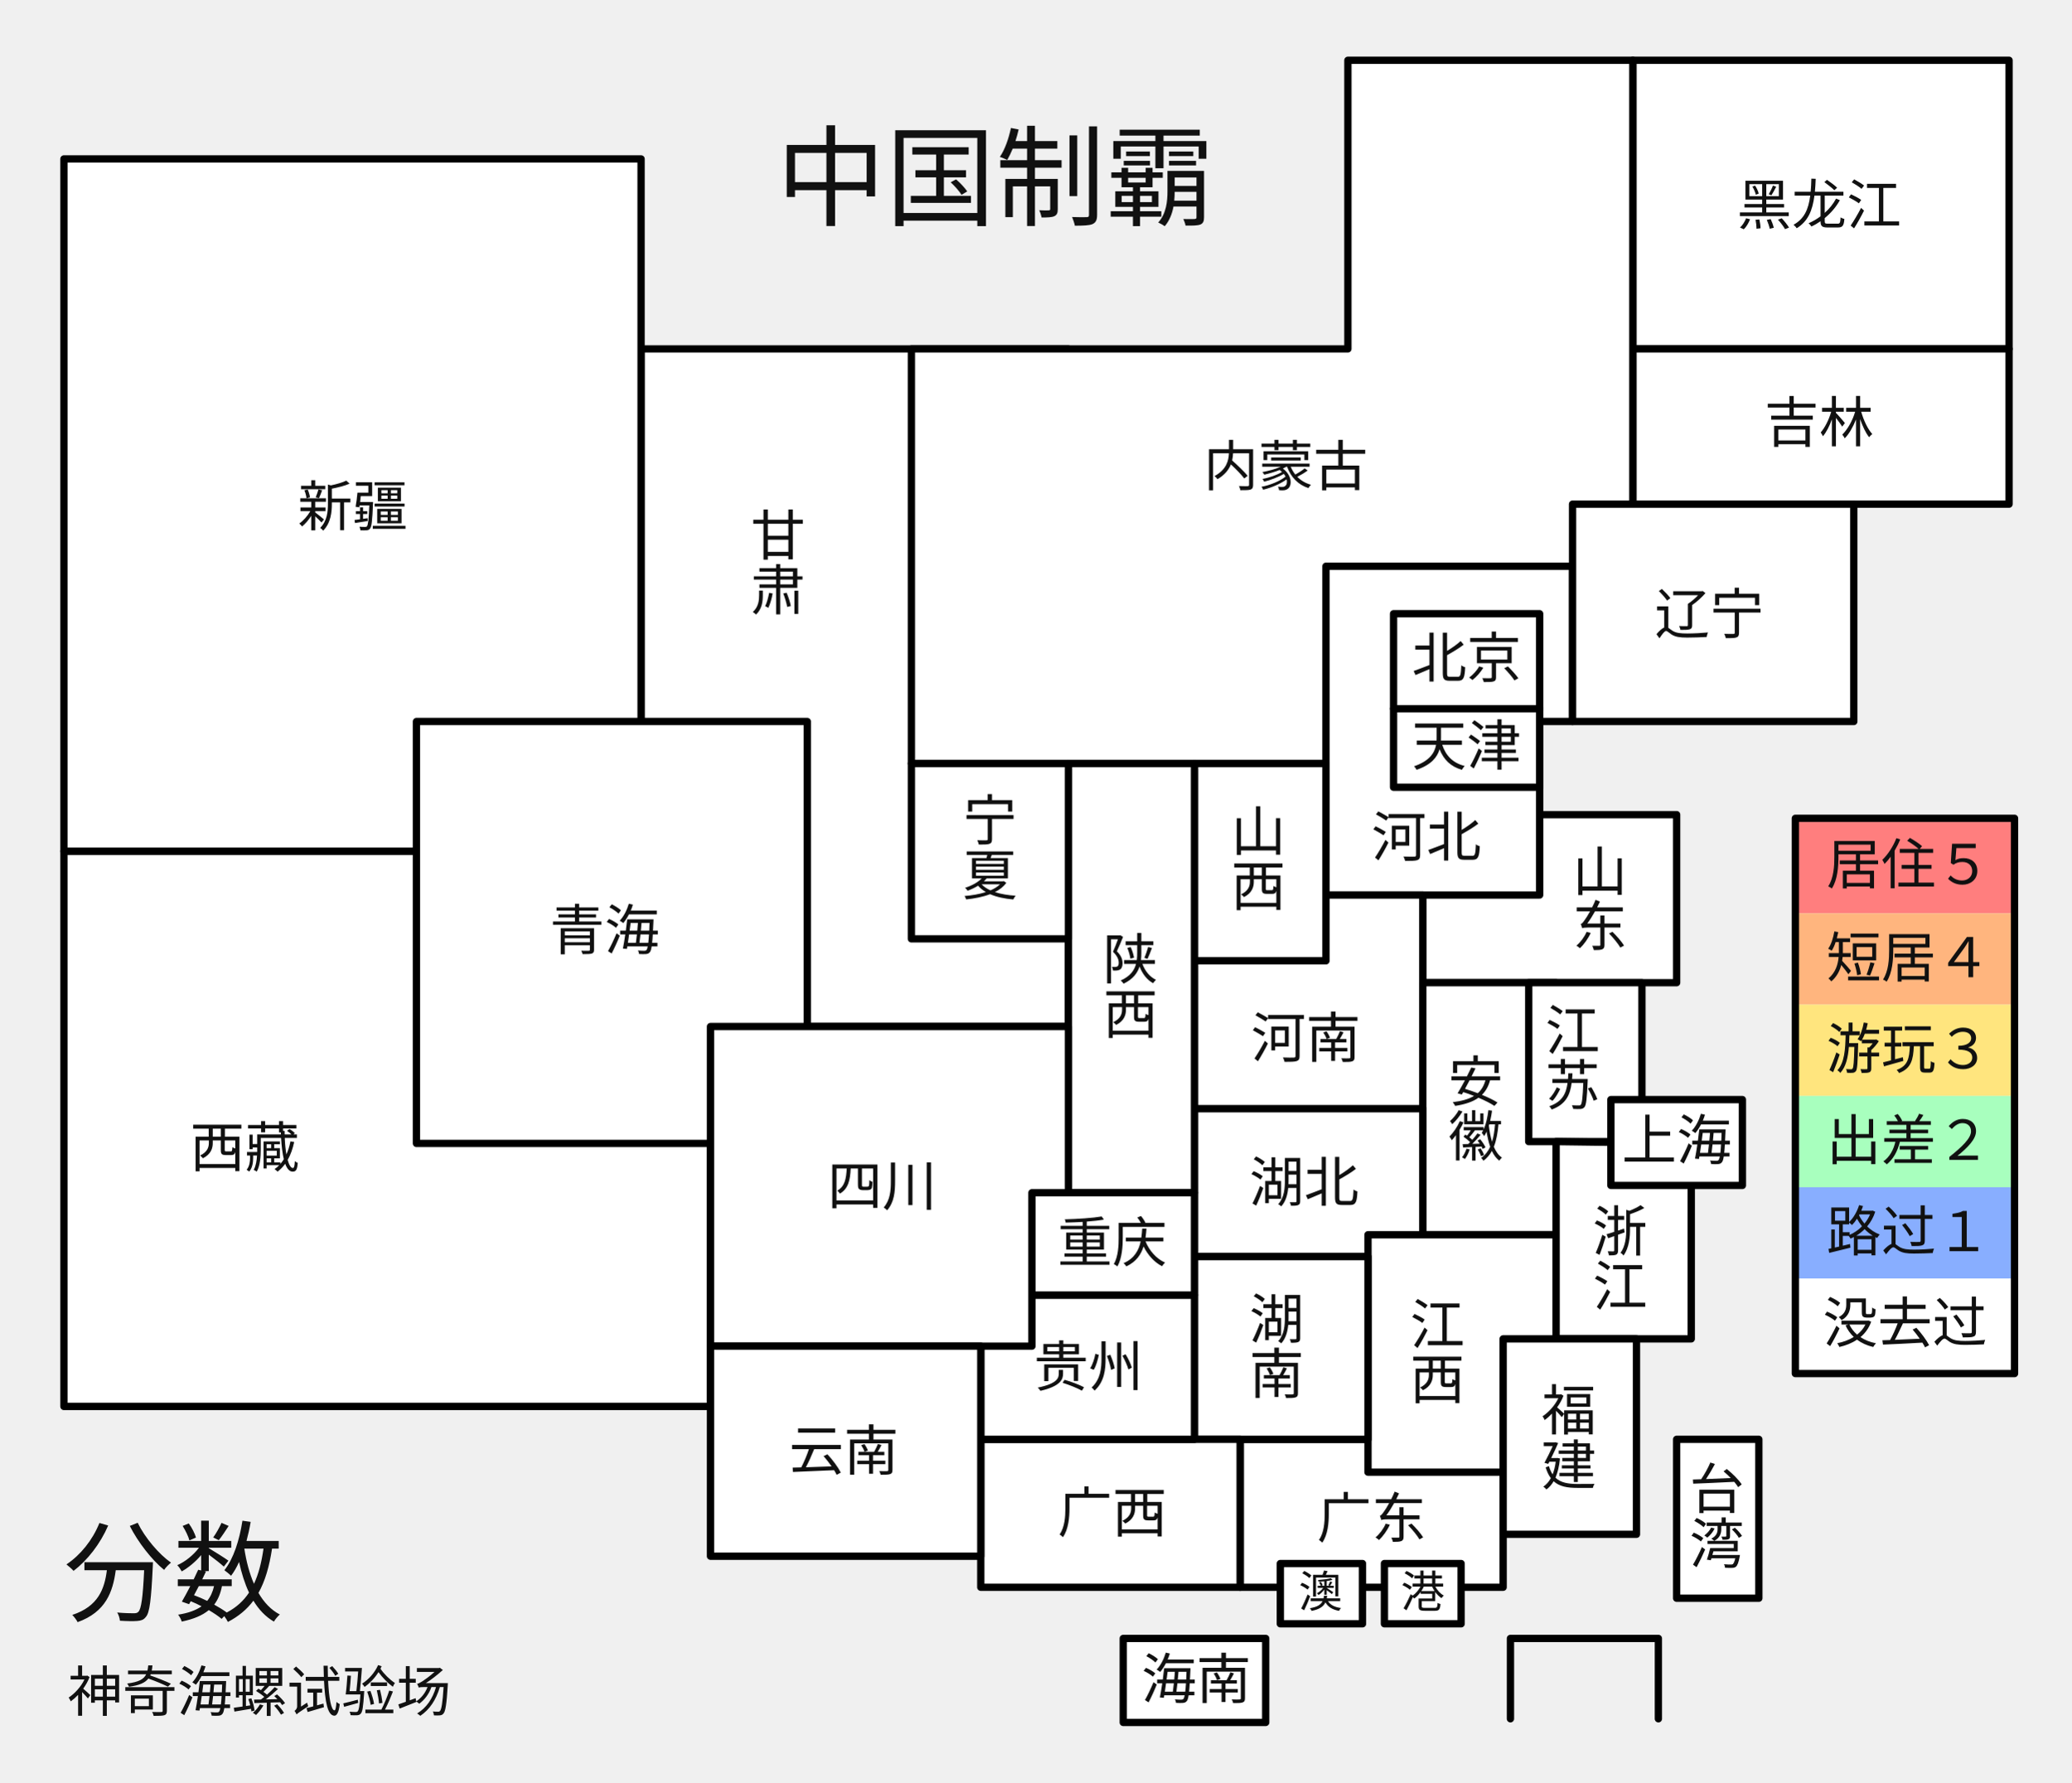
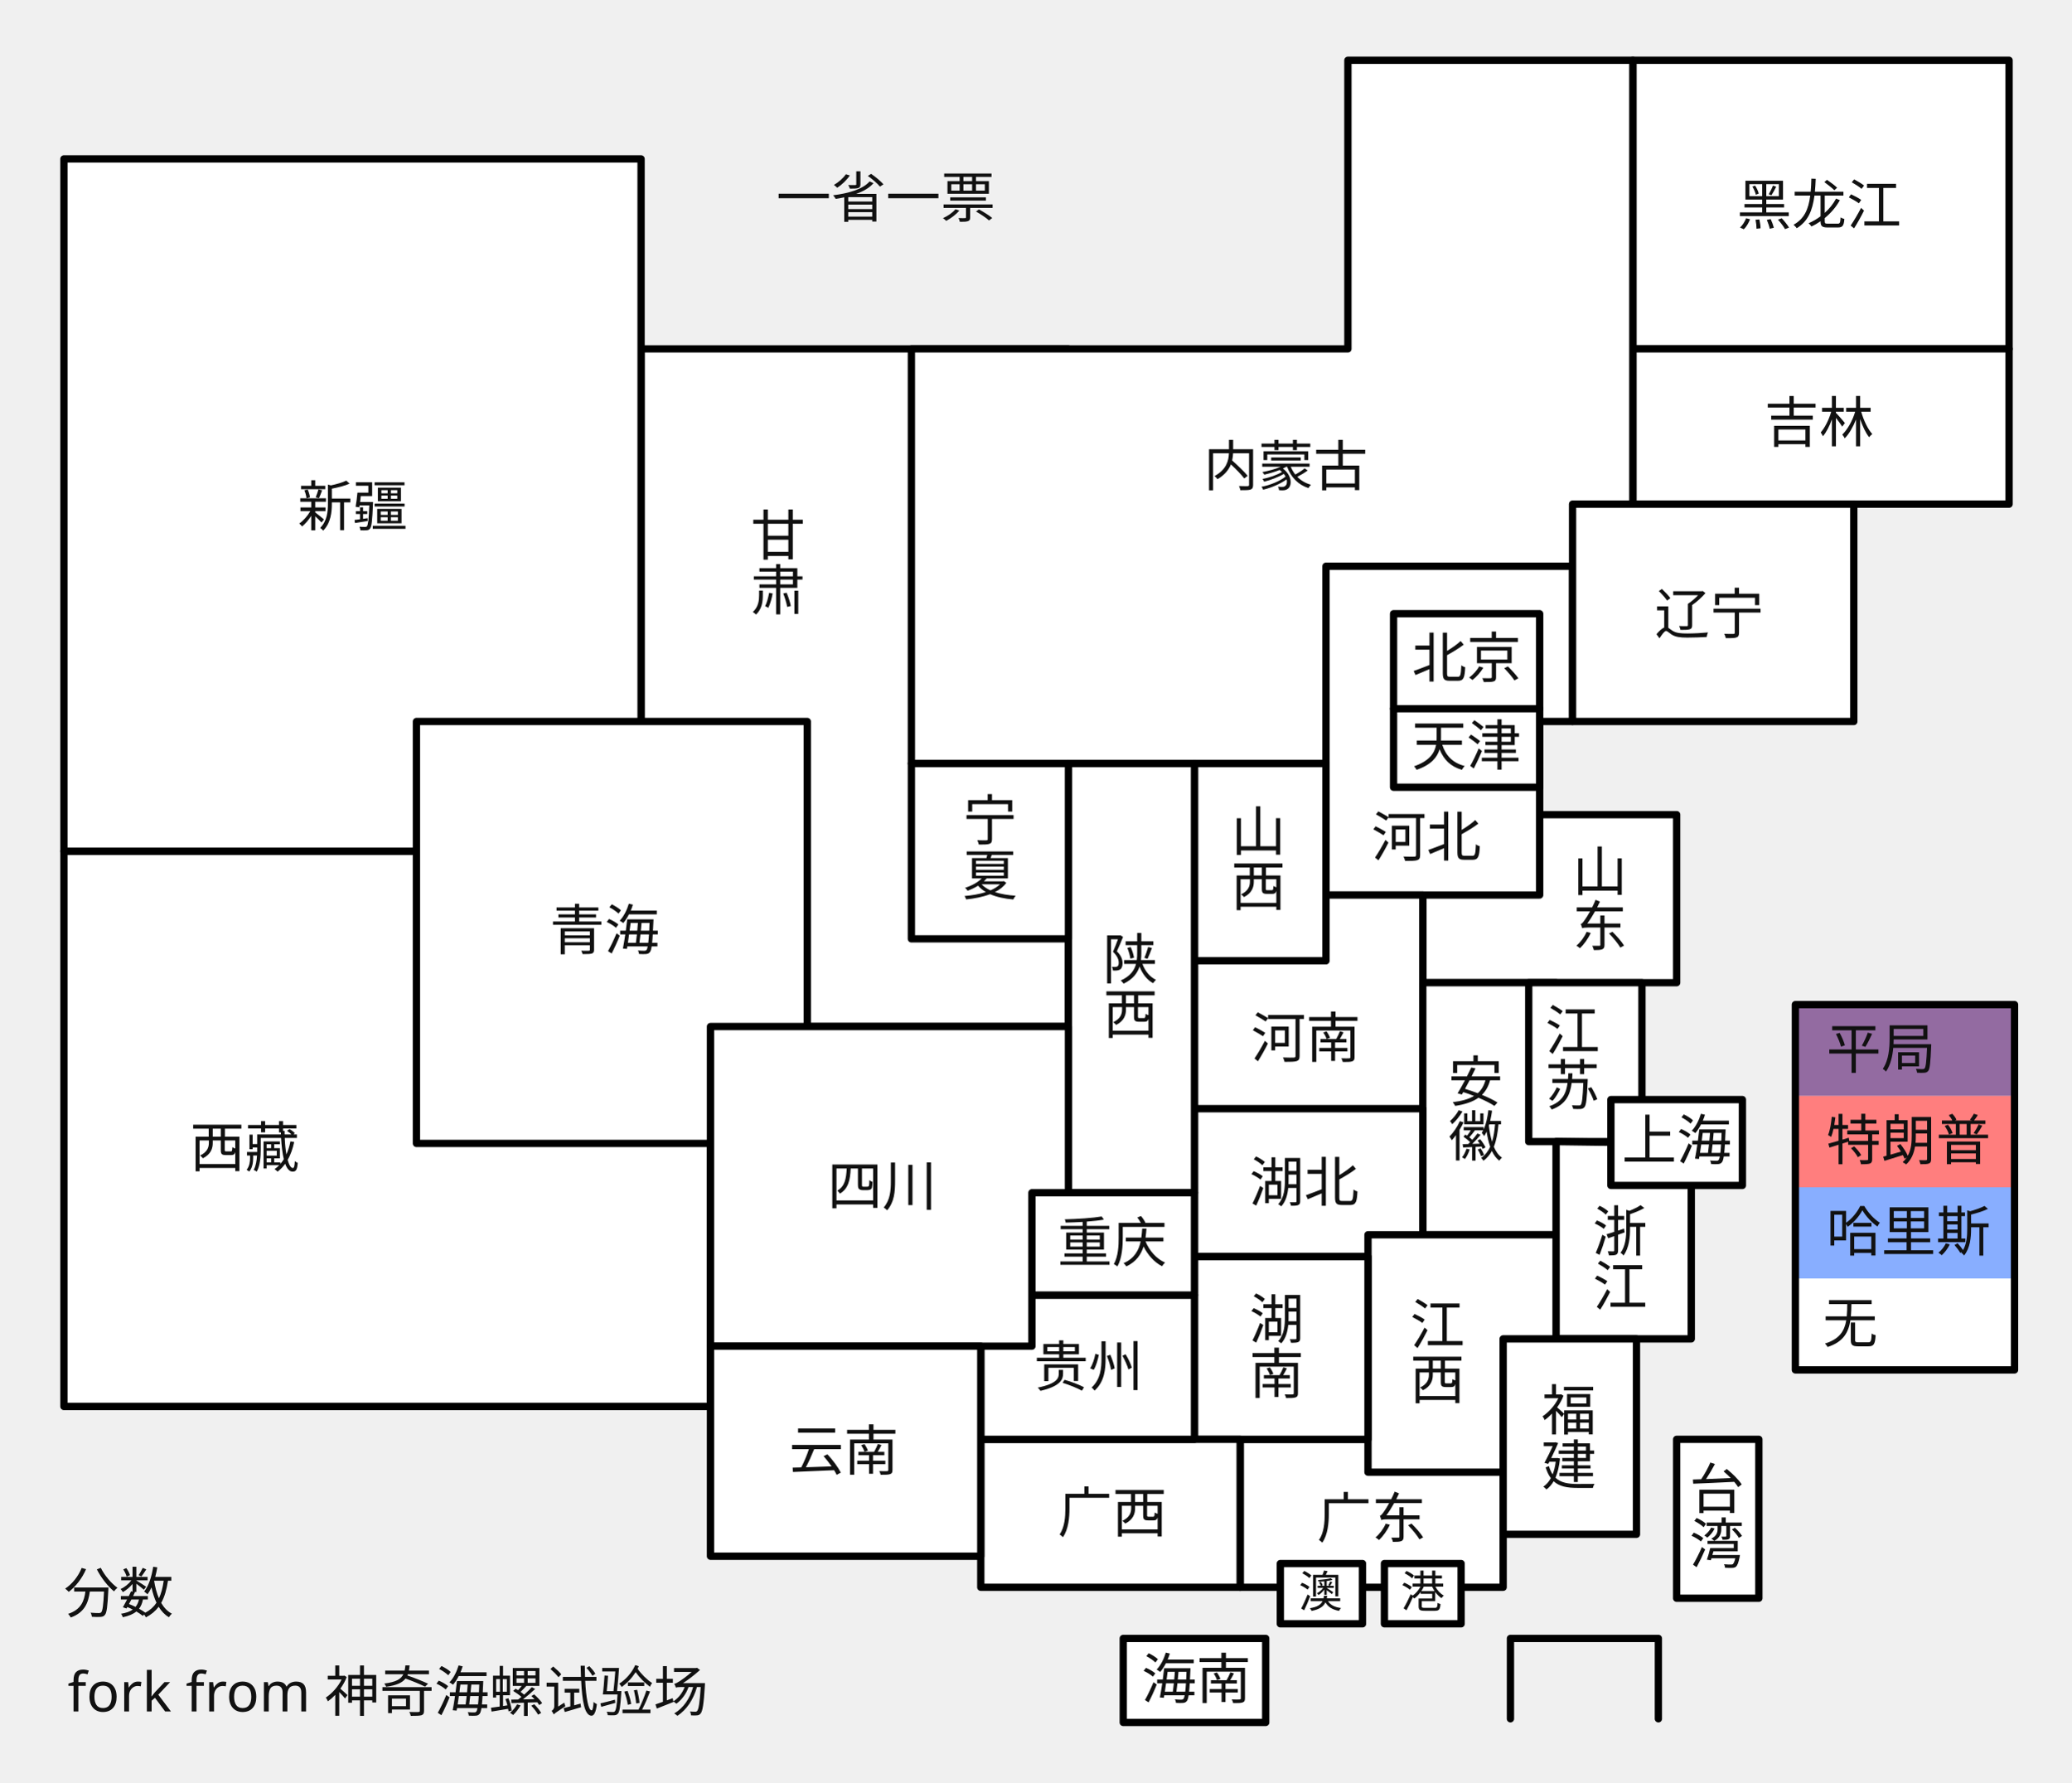
<svg xmlns="http://www.w3.org/2000/svg" viewBox="0 0 1134 976">
  <style />
  <style>
- text{
- 	font-family: 'Tensentype-JiaLiDaYuanJF',sans-serif;
- 	fill:#111;
- 	font-size:30px;
- }
- #标题,
- #分数{font-size:60px;}
- .fs24{font-size:24px;}
- #地区 path,
- #曾母暗沙,
- .边框{
-     fill-rule:evenodd;
-     clip-rule:evenodd;
-     stroke:#000;
-     stroke-width:4;
-     stroke-linecap:round;
-     stroke-linejoin:round;
- }
- #地区 path{
-     fill:#FFF;
-     cursor: pointer;
-     pointer-events: auto;
- }
- #曾母暗沙,
- .边框{fill:none;}
- #地区 path[level="5"]{fill:#FF7E7E;}
- #地区 path[level="4"]{fill:#FFB57E;}
- #地区 path[level="3"]{fill:#FFE57E;}
- #地区 path[level="2"]{fill:#A8FFBE;}
- #地区 path[level="1"]{fill:#88AEFF;}
- </style>
-   <text x="425" y="119" id="标题">中国制霸</text>
+ 		text{
+ 		font-family: 'Tensentype-JiaLiDaYuanJF',sans-serif;
+ 		fill:#111;
+ 		font-size:30px;
+ 		}
+ 		#标题,
+ 		#分数{font-size:30px;}
+ 		.fs24{font-size:24px;}
+ 		#地区 path,
+ 		#曾母暗沙,
+ 		.边框{
+ 		fill-rule:evenodd;
+ 		clip-rule:evenodd;
+ 		stroke:#000;
+ 		stroke-width:4;
+ 		stroke-linecap:round;
+ 		stroke-linejoin:round;
+ 		}
+ 		#地区 path{
+ 		fill:#FFF;
+ 		cursor: pointer;
+ 		pointer-events: auto;
+ 		}
+ 		#曾母暗沙,
+ 		.边框{fill:none;}
+ 		#地区 path[level="5"]{fill:#FF7E7E;}
+ 		#地区 path[level="4"]{fill:#FFB57E;}
+ 		#地区 path[level="3"]{fill:#936ba1;}
+ 		#地区 path[level="2"]{fill:#FF7E7E;}
+ 		#地区 path[level="1"]{fill:#88AEFF;}
+ 	</style>
+   <text x="425" y="119" id="标题">一省一票</text>
  <g id="地区">
    <path id="黑龙江" d="M1100,33v158H894V33H1100z" />
    <path id="甘肃" d="M585,191v371H351V191H585z" />
    <path id="吉林" d="M894,191v85h206v-85H894z" />
    <path id="内蒙古" d="M894,33H738v158H499v227h227l168-108V33z" />
    <path id="山东" d="M779,446v92h139v-92H779z" />
    <path id="河北" d="M861,310H726v180h117v-95h18V310z" />
    <path id="北京" d="M763 336h80v52H763Z" />
    <path id="天津" d="M763,388h80v43h-80V388z" />
    <path id="西藏" d="M389,770H35V466h354V770z" />
    <path id="新疆" d="M35,466V87h316v379H35z" />
    <path id="河南" d="M779,490H654v117h125V490z" />
    <path id="安徽" d="M852,538h-73v138h73V538z" />
    <path id="山西" d="M654,418v108h72V418H654z" />
    <path id="湖北" d="M779,688v-81H654v81H779z" />
    <path id="青海" d="M442,626V395H228v231H442z" />
    <path id="辽宁" d="M861,276v119h154V276H861z" />
    <path id="广东" d="M823,788H679v81h144V788z" />
    <path id="江苏" d="M899,538v87h-62v-87H899z" />
    <path id="江西" d="M852,806V676H749v130H852z" />
    <path id="浙江" d="M852,625l74,1v107h-74V625z" />
    <path id="福建" d="M823,733v107h73V733H823z" />
    <path id="上海" d="M882 602h72v47H882Z" />
    <path id="陕西" d="M585,653h69V418h-69V653z" />
    <path id="湖南" d="M654,688h95v100h-95V688z" />
    <path id="广西" d="M679,788H537v81h142V788z" />
    <path id="香港" d="M758 856h42v33H758Z" />
    <path id="澳门" d="M701 856h45v33H701Z" />
    <path id="贵州" d="M654,709H537v79h117V709z" />
    <path id="重庆" d="M565 653h89v56H565Z" />
    <path id="四川" d="M565,737v-84h20v-91H389v175H565z" />
    <path id="云南" d="M537,737H389v115h148V737z" />
    <path id="宁夏" d="M585,418h-86v96h86V418z" />
    <path id="台湾" d="M918 788h45v87H918Z" />
    <path id="海南" d="M615 897h78v46H615Z" />
  </g>
  <path id="曾母暗沙" d="M827 941L827 897L908 897L908 941" />
  <g id="地名">
    <text x="659" y="266">内蒙古</text>
    <text x="951" y="123">黑龙江</text>
    <text x="966" y="242">吉林</text>
    <text x="906" y="347">辽宁</text>
    <text x="773" y="371">北京</text>
    <text x="773" y="419">天津</text>
    <text x="751" y="469">河北</text>
    <text x="861" y="488">山</text>
    <text x="861" y="518">东</text>
    <text x="685" y="579">河南</text>
    <text x="684" y="658">湖北</text>
    <text x="684" y="733">湖</text>
    <text x="684" y="763">南</text>
    <text x="846" y="575">江</text>
    <text x="846" y="605">苏</text>
    <text x="888" y="635">上海</text>
    <text x="872" y="685">浙</text>
    <text x="872" y="715">江</text>
    <text x="844" y="783">福</text>
    <text x="844" y="813">建</text>
    <text x="925" y="826">台</text>
    <text x="925" y="856">湾</text>
    <text x="625" y="930">海南</text>
    <text x="721" y="842">广东</text>
    <text x="772" y="736">江</text>
    <text x="772" y="766">西</text>
    <text x="793" y="603">安</text>
    <text x="793" y="633">徽</text>
    <text x="674" y="466">山</text>
    <text x="674" y="496">西</text>
    <text x="604" y="536">陕</text>
    <text x="604" y="566">西</text>
    <text x="527" y="460">宁</text>
    <text x="527" y="490">夏</text>
    <text x="411" y="304">甘</text>
    <text x="411" y="334">肃</text>
    <text x="301" y="520">青海</text>
    <text x="453" y="660">四川</text>
    <text x="432" y="805">云南</text>
    <text x="579" y="839">广西</text>
    <text x="566" y="759">贵州</text>
    <text x="579" y="691">重庆</text>
    <text x="104" y="639">西藏</text>
    <text x="163" y="288">新疆</text>
    <text x="767" y="880" class="fs24">港</text>
    <text x="711" y="880" class="fs24">澳</text>
  </g>
  <a href="https://lab.magiconch.com" target="_blank">
-     <text x="37" y="937">神奇海螺试验场</text>
+     <text x="37" y="937">fork from 神奇海螺试验场</text>
  </a>
  <text id="分数" x="35" y="883">分数</text>
  <g id="等级">
-     <path fill="#FF7E7E" d="M983 450h120v50H983Z" />
-     <path fill="#FFB57E" d="M983 500h120v50H983Z" />
-     <path fill="#FFE57E" d="M983 550h120v50H983Z" />
-     <path fill="#A8FFBE" d="M983 600h120v50H983Z" />
+     <path fill="#936ba1" d="M983 550h120v50H983Z" />
+     <path fill="#FF7E7E" d="M983 600h120v50H983Z" />
    <path fill="#88AEFF" d="M983 650h120v50H983Z" />
    <path fill="#FFF" d="M983 700h120v50H983Z" />
-     <path class="边框" d="M983 448h120v304H983Z" />
-     <text x="1000" y="484">居住５</text>
-     <text x="1000" y="535">短居４</text>
-     <text x="1000" y="585">游玩３</text>
-     <text x="1000" y="635">出差２</text>
-     <text x="1000" y="685">路过１</text>
-     <text x="998" y="735">没去过</text>
+     <path class="边框" d="M983 550h120v200H983Z" />
+     <text x="1000" y="585">平局</text>
+     <text x="1000" y="635">特朗普</text>
+     <text x="1000" y="685">哈里斯</text>
+     <text x="998" y="735">无</text>
  </g>
</svg>
